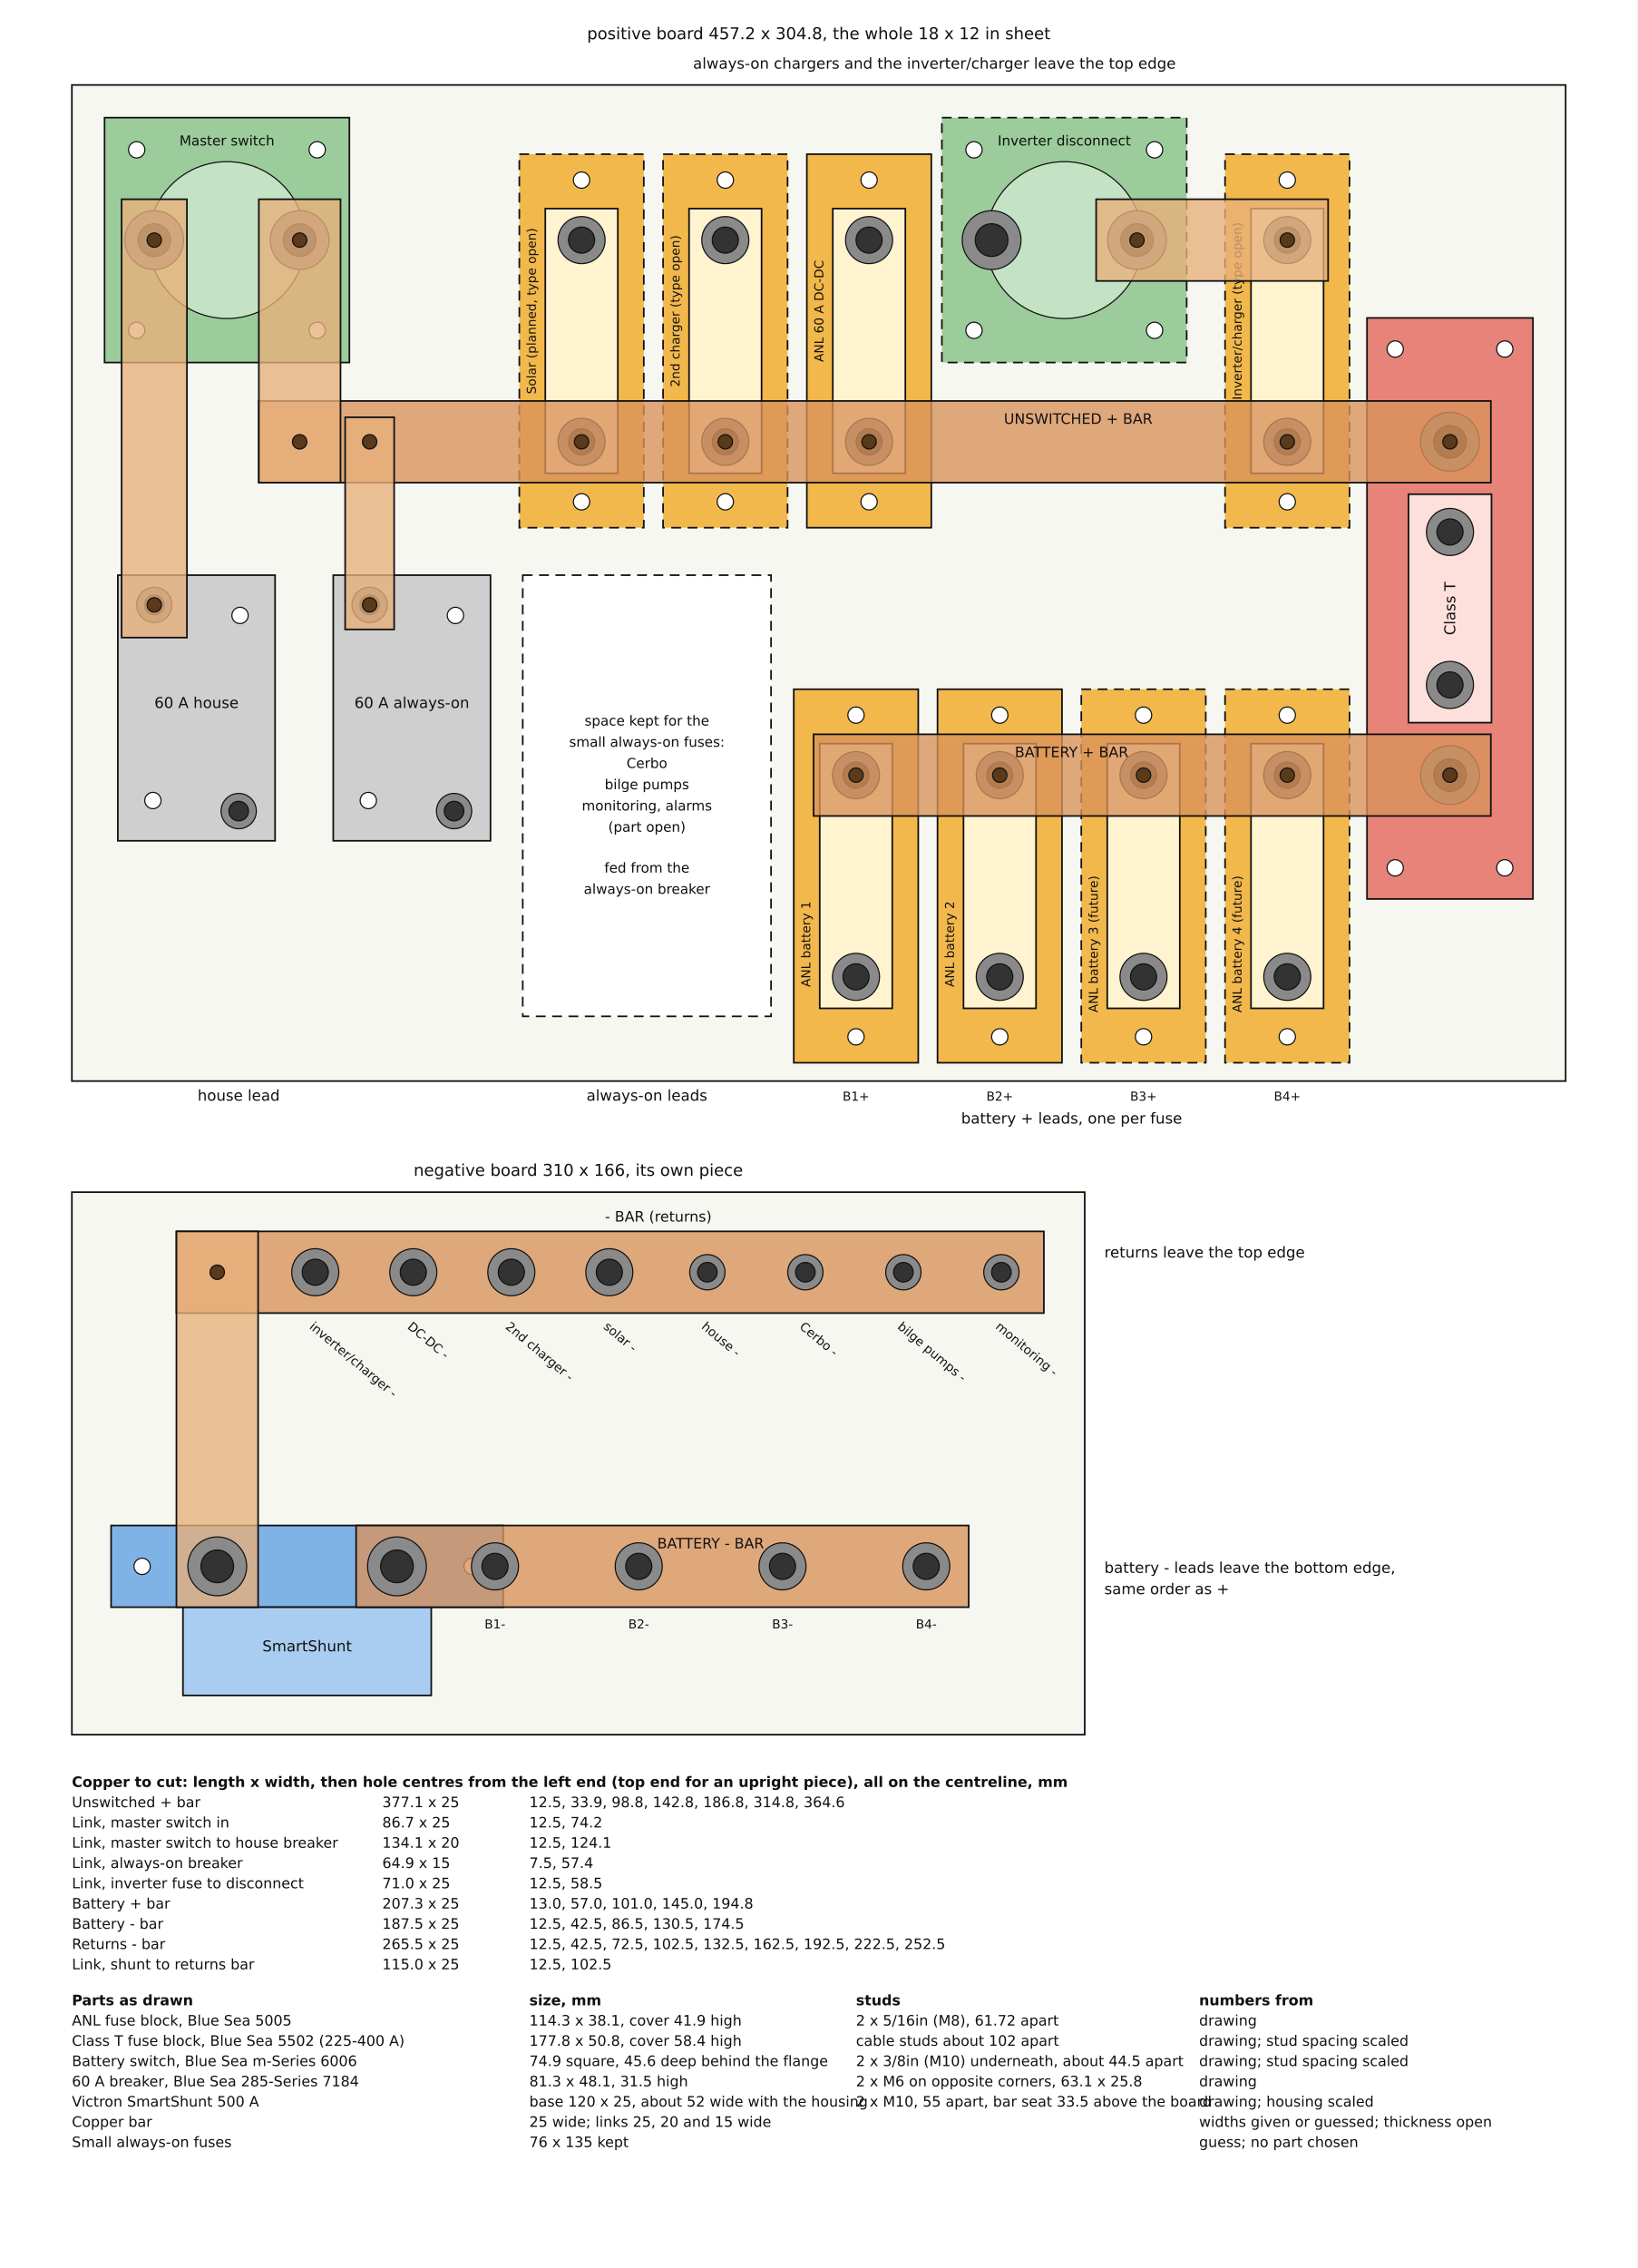
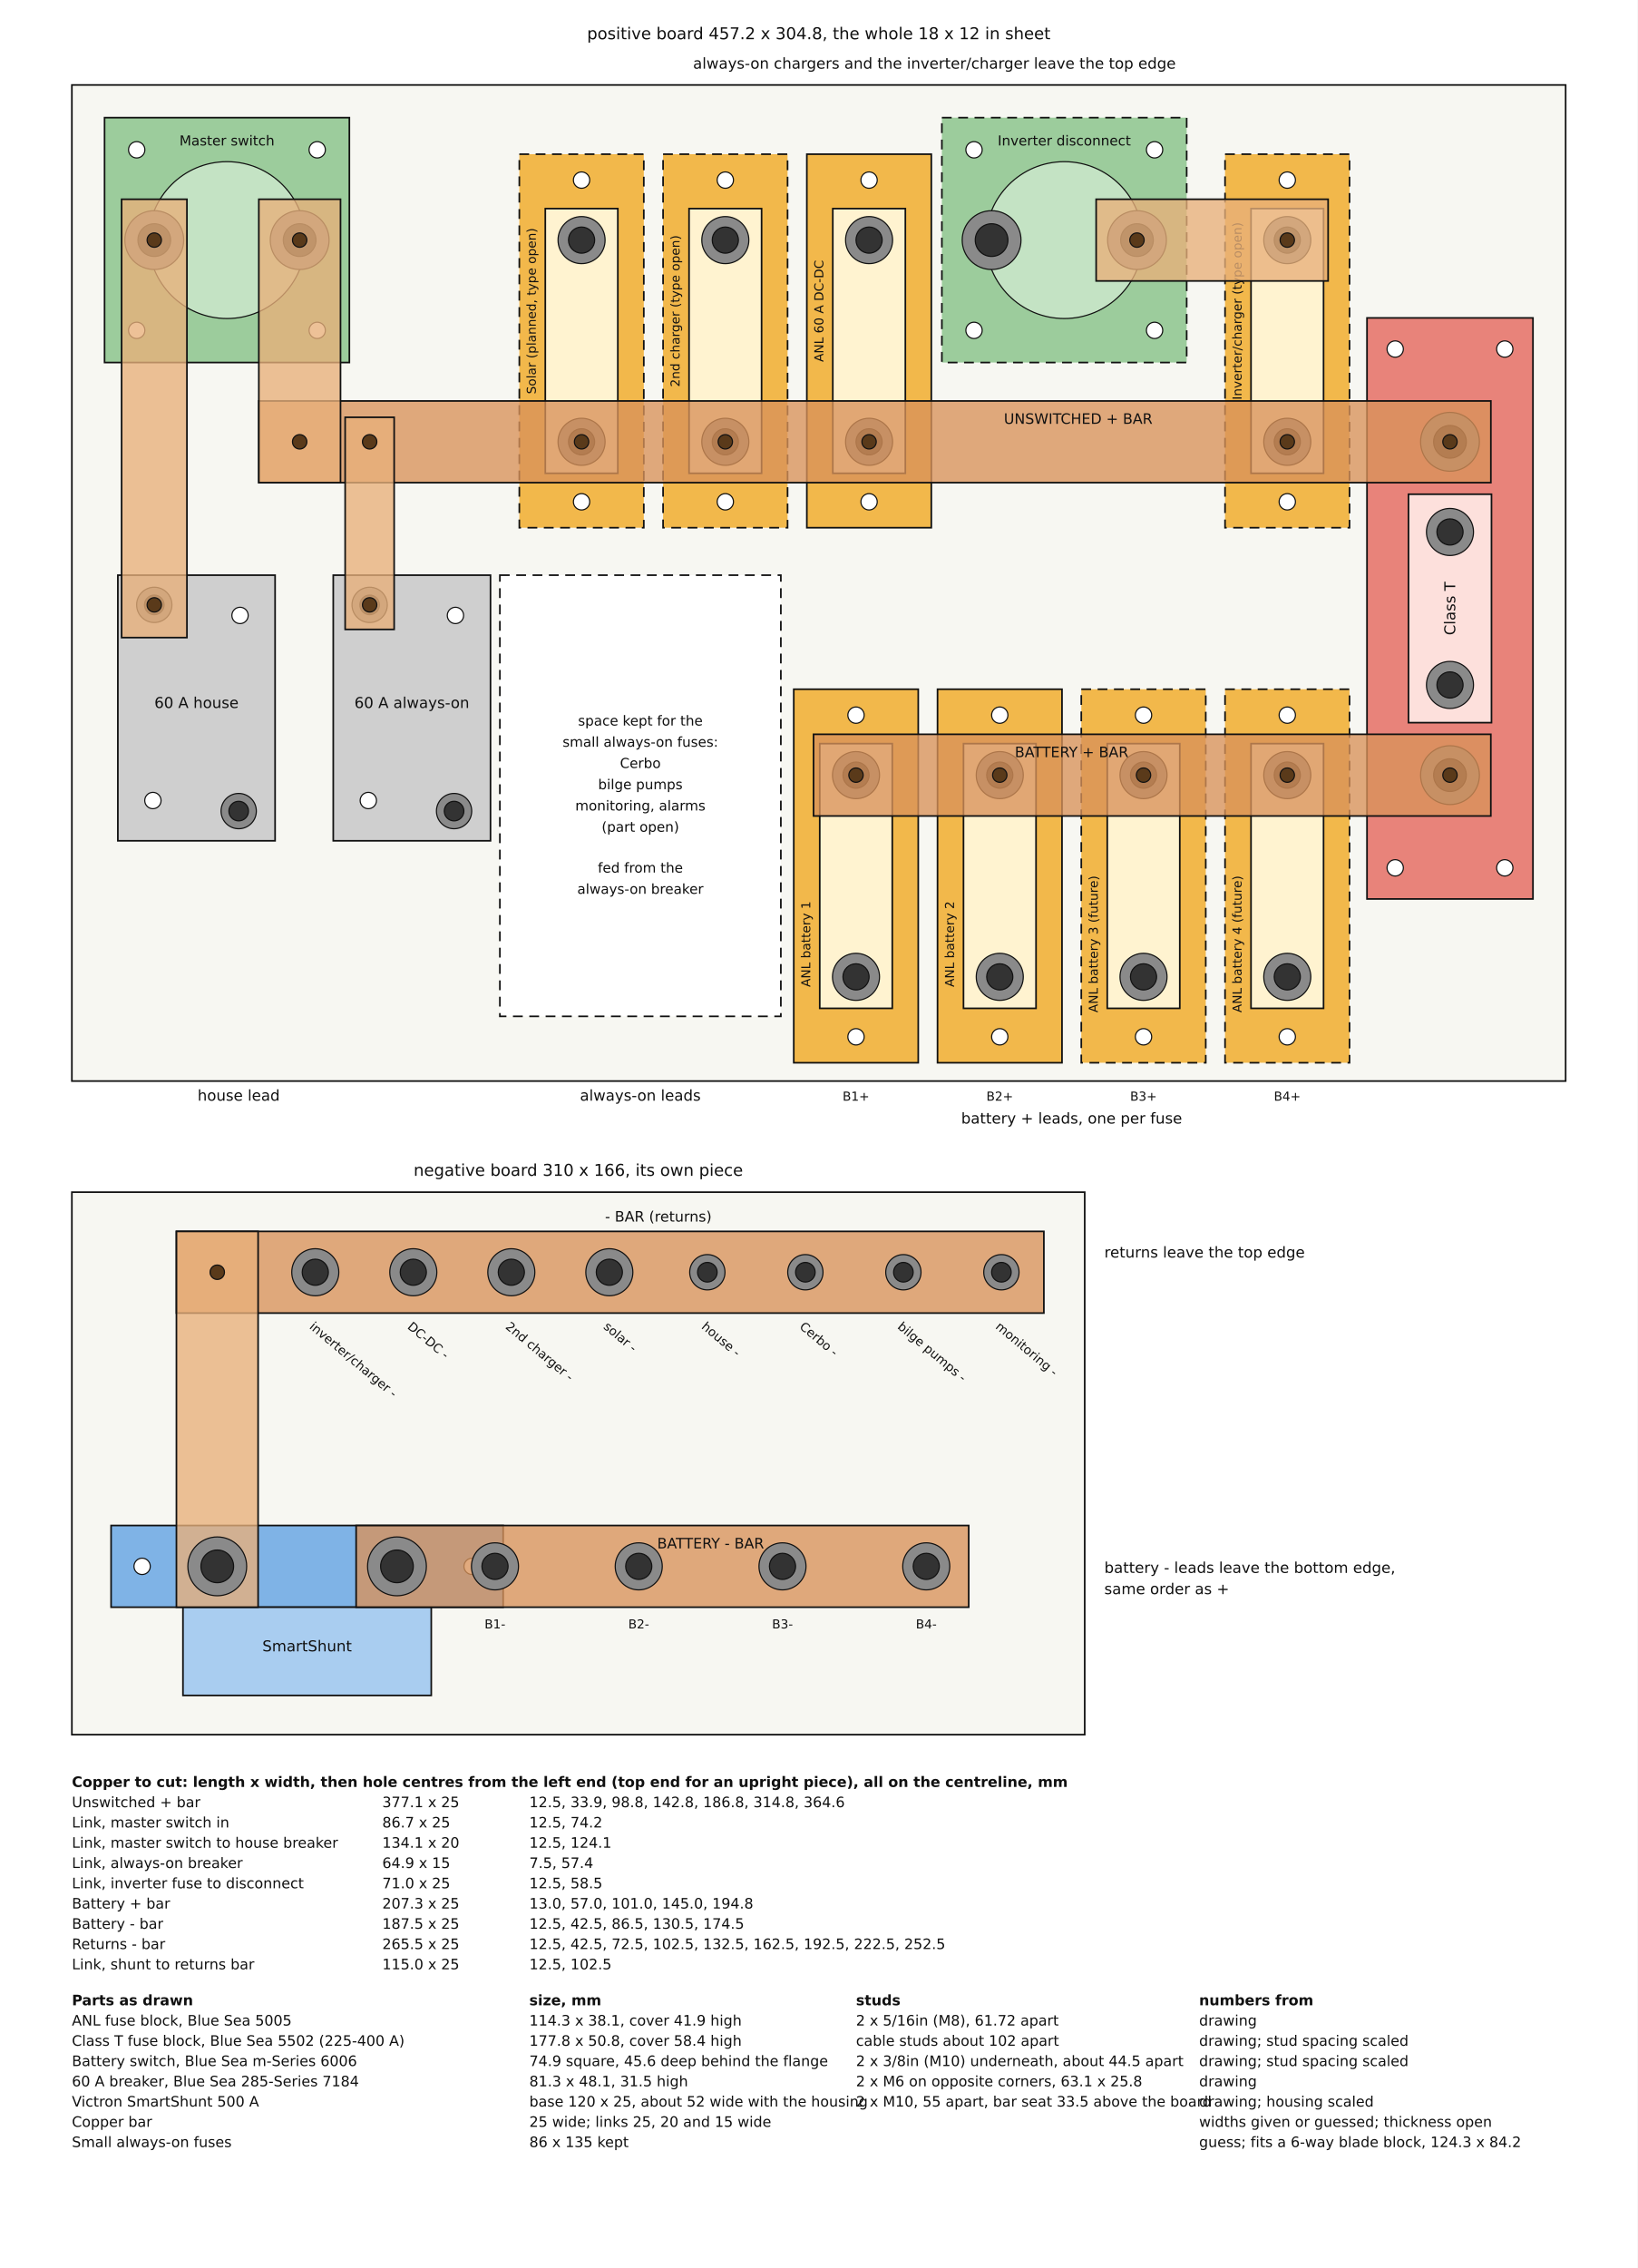
<svg xmlns="http://www.w3.org/2000/svg" viewBox="0 0 501.2 694" font-family="DejaVu Sans, Helvetica, Arial, sans-serif">
  <rect width="100%" height="100%" fill="#ffffff" />
  <g transform="translate(22,26)">
    <rect x="0.00" y="0.00" width="457.20" height="304.80" fill="#f7f7f2" stroke="#111111" stroke-width="0.5" fill-opacity="1" />
    <rect x="0.00" y="338.80" width="310.00" height="166.00" fill="#f7f7f2" stroke="#111111" stroke-width="0.5" fill-opacity="1" />
    <rect x="10.00" y="10.00" width="74.93" height="74.93" fill="#9ccc9c" stroke="#111111" stroke-width="0.5" fill-opacity="1" />
    <text x="47.47" y="47.47" font-size="4.6" text-anchor="middle" fill="#111111" />
    <circle cx="47.47" cy="47.47" r="24.00" fill="#c4e3c4" stroke="#111111" stroke-width="0.35" />
    <text x="47.47" y="18.50" font-size="4.2" text-anchor="middle" fill="#111111">Master switch</text>
    <circle cx="19.84" cy="19.84" r="2.50" fill="#ffffff" stroke="#111111" stroke-width="0.35" />
    <circle cx="19.84" cy="75.09" r="2.50" fill="#ffffff" stroke="#111111" stroke-width="0.35" />
    <circle cx="75.09" cy="19.84" r="2.50" fill="#ffffff" stroke="#111111" stroke-width="0.35" />
    <circle cx="75.09" cy="75.09" r="2.50" fill="#ffffff" stroke="#111111" stroke-width="0.35" />
    <circle cx="25.22" cy="47.47" r="9.00" fill="#8a8a8a" stroke="#111111" stroke-width="0.35" />
    <circle cx="25.22" cy="47.47" r="5.00" fill="#333333" stroke="#111111" stroke-width="0.35" />
    <circle cx="69.72" cy="47.47" r="9.00" fill="#8a8a8a" stroke="#111111" stroke-width="0.35" />
    <circle cx="69.72" cy="47.47" r="5.00" fill="#333333" stroke="#111111" stroke-width="0.35" />
    <rect x="352.95" y="21.18" width="38.10" height="114.30" fill="#f2b84b" stroke="#111111" stroke-width="0.5" fill-opacity="1" stroke-dasharray="3 2" />
    <text x="372.00" y="78.33" font-size="4.6" text-anchor="middle" fill="#111111" />
    <rect x="360.90" y="37.83" width="22.20" height="81.00" fill="#fff3d0" stroke="#111111" stroke-width="0.5" fill-opacity="1" />
    <text x="358.00" y="69.18" font-size="3.8" text-anchor="middle" fill="#111111" transform="rotate(-90 358.00 69.18)">Inverter/charger (type open)</text>
    <circle cx="372.00" cy="47.47" r="7.20" fill="#8a8a8a" stroke="#111111" stroke-width="0.35" />
    <circle cx="372.00" cy="47.47" r="4.00" fill="#333333" stroke="#111111" stroke-width="0.35" />
    <circle cx="372.00" cy="109.19" r="7.20" fill="#8a8a8a" stroke="#111111" stroke-width="0.35" />
    <circle cx="372.00" cy="109.19" r="4.00" fill="#333333" stroke="#111111" stroke-width="0.35" />
    <circle cx="372.00" cy="29.11" r="2.50" fill="#ffffff" stroke="#111111" stroke-width="0.35" />
    <circle cx="372.00" cy="127.55" r="2.50" fill="#ffffff" stroke="#111111" stroke-width="0.35" />
    <rect x="266.28" y="10.00" width="74.93" height="74.93" fill="#9ccc9c" stroke="#111111" stroke-width="0.5" fill-opacity="1" stroke-dasharray="3 2" />
    <text x="303.75" y="47.47" font-size="4.6" text-anchor="middle" fill="#111111" />
    <circle cx="303.75" cy="47.47" r="24.00" fill="#c4e3c4" stroke="#111111" stroke-width="0.35" />
    <text x="303.75" y="18.50" font-size="4.2" text-anchor="middle" fill="#111111">Inverter disconnect</text>
    <circle cx="276.12" cy="19.84" r="2.50" fill="#ffffff" stroke="#111111" stroke-width="0.35" />
    <circle cx="276.12" cy="75.09" r="2.50" fill="#ffffff" stroke="#111111" stroke-width="0.35" />
    <circle cx="331.38" cy="19.84" r="2.50" fill="#ffffff" stroke="#111111" stroke-width="0.35" />
    <circle cx="331.38" cy="75.09" r="2.50" fill="#ffffff" stroke="#111111" stroke-width="0.35" />
    <circle cx="281.50" cy="47.47" r="9.00" fill="#8a8a8a" stroke="#111111" stroke-width="0.35" />
    <circle cx="281.50" cy="47.47" r="5.00" fill="#333333" stroke="#111111" stroke-width="0.35" />
    <circle cx="326.00" cy="47.47" r="9.00" fill="#8a8a8a" stroke="#111111" stroke-width="0.35" />
    <circle cx="326.00" cy="47.47" r="5.00" fill="#333333" stroke="#111111" stroke-width="0.35" />
    <rect x="136.95" y="21.18" width="38.10" height="114.30" fill="#f2b84b" stroke="#111111" stroke-width="0.5" fill-opacity="1" stroke-dasharray="3 2" />
    <text x="156.00" y="78.33" font-size="4.6" text-anchor="middle" fill="#111111" />
    <rect x="144.90" y="37.83" width="22.20" height="81.00" fill="#fff3d0" stroke="#111111" stroke-width="0.5" fill-opacity="1" />
    <text x="142.00" y="69.18" font-size="3.8" text-anchor="middle" fill="#111111" transform="rotate(-90 142.00 69.18)">Solar (planned, type open)</text>
    <circle cx="156.00" cy="47.47" r="7.20" fill="#8a8a8a" stroke="#111111" stroke-width="0.35" />
    <circle cx="156.00" cy="47.47" r="4.00" fill="#333333" stroke="#111111" stroke-width="0.35" />
    <circle cx="156.00" cy="109.19" r="7.20" fill="#8a8a8a" stroke="#111111" stroke-width="0.35" />
    <circle cx="156.00" cy="109.19" r="4.00" fill="#333333" stroke="#111111" stroke-width="0.35" />
    <circle cx="156.00" cy="29.11" r="2.50" fill="#ffffff" stroke="#111111" stroke-width="0.35" />
    <circle cx="156.00" cy="127.55" r="2.50" fill="#ffffff" stroke="#111111" stroke-width="0.35" />
    <rect x="180.95" y="21.18" width="38.10" height="114.30" fill="#f2b84b" stroke="#111111" stroke-width="0.5" fill-opacity="1" stroke-dasharray="3 2" />
    <text x="200.00" y="78.33" font-size="4.6" text-anchor="middle" fill="#111111" />
    <rect x="188.90" y="37.83" width="22.20" height="81.00" fill="#fff3d0" stroke="#111111" stroke-width="0.5" fill-opacity="1" />
    <text x="186.00" y="69.18" font-size="3.8" text-anchor="middle" fill="#111111" transform="rotate(-90 186.00 69.18)">2nd charger (type open)</text>
    <circle cx="200.00" cy="47.47" r="7.20" fill="#8a8a8a" stroke="#111111" stroke-width="0.35" />
    <circle cx="200.00" cy="47.47" r="4.00" fill="#333333" stroke="#111111" stroke-width="0.35" />
    <circle cx="200.00" cy="109.19" r="7.20" fill="#8a8a8a" stroke="#111111" stroke-width="0.35" />
    <circle cx="200.00" cy="109.19" r="4.00" fill="#333333" stroke="#111111" stroke-width="0.35" />
    <circle cx="200.00" cy="29.11" r="2.50" fill="#ffffff" stroke="#111111" stroke-width="0.35" />
    <circle cx="200.00" cy="127.55" r="2.50" fill="#ffffff" stroke="#111111" stroke-width="0.35" />
    <rect x="224.95" y="21.18" width="38.10" height="114.30" fill="#f2b84b" stroke="#111111" stroke-width="0.5" fill-opacity="1" />
    <text x="244.00" y="78.33" font-size="4.6" text-anchor="middle" fill="#111111" />
    <rect x="232.90" y="37.83" width="22.20" height="81.00" fill="#fff3d0" stroke="#111111" stroke-width="0.5" fill-opacity="1" />
    <text x="230.00" y="69.18" font-size="3.8" text-anchor="middle" fill="#111111" transform="rotate(-90 230.00 69.18)">ANL 60 A  DC-DC</text>
    <circle cx="244.00" cy="47.47" r="7.20" fill="#8a8a8a" stroke="#111111" stroke-width="0.35" />
    <circle cx="244.00" cy="47.47" r="4.00" fill="#333333" stroke="#111111" stroke-width="0.35" />
    <circle cx="244.00" cy="109.19" r="7.20" fill="#8a8a8a" stroke="#111111" stroke-width="0.35" />
    <circle cx="244.00" cy="109.19" r="4.00" fill="#333333" stroke="#111111" stroke-width="0.35" />
    <circle cx="244.00" cy="29.11" r="2.50" fill="#ffffff" stroke="#111111" stroke-width="0.35" />
    <circle cx="244.00" cy="127.55" r="2.50" fill="#ffffff" stroke="#111111" stroke-width="0.35" />
    <rect x="396.40" y="71.28" width="50.80" height="177.80" fill="#e8837a" stroke="#111111" stroke-width="0.5" fill-opacity="1" />
    <text x="421.80" y="160.19" font-size="4.6" text-anchor="middle" fill="#111111" />
    <rect x="409.10" y="125.23" width="25.40" height="69.90" fill="#fde0dc" stroke="#111111" stroke-width="0.5" fill-opacity="1" />
    <text x="423.40" y="160.19" font-size="4.6" text-anchor="middle" fill="#111111" transform="rotate(-90 423.40 160.19)">Class T</text>
    <circle cx="421.80" cy="136.78" r="7.20" fill="#8a8a8a" stroke="#111111" stroke-width="0.35" />
    <circle cx="421.80" cy="136.78" r="4.00" fill="#333333" stroke="#111111" stroke-width="0.35" />
    <circle cx="421.80" cy="183.59" r="7.20" fill="#8a8a8a" stroke="#111111" stroke-width="0.35" />
    <circle cx="421.80" cy="183.59" r="4.00" fill="#333333" stroke="#111111" stroke-width="0.35" />
    <circle cx="405.03" cy="80.81" r="2.50" fill="#ffffff" stroke="#111111" stroke-width="0.35" />
    <circle cx="438.57" cy="80.81" r="2.50" fill="#ffffff" stroke="#111111" stroke-width="0.35" />
    <circle cx="405.03" cy="239.56" r="2.50" fill="#ffffff" stroke="#111111" stroke-width="0.35" />
    <circle cx="438.57" cy="239.56" r="2.50" fill="#ffffff" stroke="#111111" stroke-width="0.35" />
    <circle cx="421.80" cy="109.19" r="9.00" fill="#8a8a8a" stroke="#111111" stroke-width="0.35" />
    <circle cx="421.80" cy="109.19" r="5.00" fill="#333333" stroke="#111111" stroke-width="0.35" />
    <circle cx="421.80" cy="211.19" r="9.00" fill="#8a8a8a" stroke="#111111" stroke-width="0.35" />
    <circle cx="421.80" cy="211.19" r="5.00" fill="#333333" stroke="#111111" stroke-width="0.35" />
    <rect x="220.95" y="184.90" width="38.10" height="114.30" fill="#f2b84b" stroke="#111111" stroke-width="0.5" fill-opacity="1" />
    <text x="240.00" y="242.05" font-size="4.6" text-anchor="middle" fill="#111111" />
    <rect x="228.90" y="201.55" width="22.20" height="81.00" fill="#fff3d0" stroke="#111111" stroke-width="0.5" fill-opacity="1" />
    <text x="226.00" y="262.89" font-size="3.8" text-anchor="middle" fill="#111111" transform="rotate(-90 226.00 262.89)">ANL  battery 1</text>
    <circle cx="240.00" cy="211.19" r="7.20" fill="#8a8a8a" stroke="#111111" stroke-width="0.35" />
    <circle cx="240.00" cy="211.19" r="4.00" fill="#333333" stroke="#111111" stroke-width="0.35" />
    <circle cx="240.00" cy="272.91" r="7.20" fill="#8a8a8a" stroke="#111111" stroke-width="0.35" />
    <circle cx="240.00" cy="272.91" r="4.00" fill="#333333" stroke="#111111" stroke-width="0.35" />
    <circle cx="240.00" cy="192.83" r="2.50" fill="#ffffff" stroke="#111111" stroke-width="0.35" />
    <circle cx="240.00" cy="291.26" r="2.50" fill="#ffffff" stroke="#111111" stroke-width="0.35" />
    <rect x="264.95" y="184.90" width="38.10" height="114.30" fill="#f2b84b" stroke="#111111" stroke-width="0.5" fill-opacity="1" />
    <text x="284.00" y="242.05" font-size="4.6" text-anchor="middle" fill="#111111" />
    <rect x="272.90" y="201.55" width="22.20" height="81.00" fill="#fff3d0" stroke="#111111" stroke-width="0.5" fill-opacity="1" />
    <text x="270.00" y="262.89" font-size="3.8" text-anchor="middle" fill="#111111" transform="rotate(-90 270.00 262.89)">ANL  battery 2</text>
    <circle cx="284.00" cy="211.19" r="7.20" fill="#8a8a8a" stroke="#111111" stroke-width="0.35" />
    <circle cx="284.00" cy="211.19" r="4.00" fill="#333333" stroke="#111111" stroke-width="0.35" />
    <circle cx="284.00" cy="272.91" r="7.20" fill="#8a8a8a" stroke="#111111" stroke-width="0.35" />
    <circle cx="284.00" cy="272.91" r="4.00" fill="#333333" stroke="#111111" stroke-width="0.35" />
    <circle cx="284.00" cy="192.83" r="2.50" fill="#ffffff" stroke="#111111" stroke-width="0.35" />
    <circle cx="284.00" cy="291.26" r="2.50" fill="#ffffff" stroke="#111111" stroke-width="0.35" />
    <rect x="308.95" y="184.90" width="38.10" height="114.30" fill="#f2b84b" stroke="#111111" stroke-width="0.5" fill-opacity="1" stroke-dasharray="3 2" />
    <text x="328.00" y="242.05" font-size="4.6" text-anchor="middle" fill="#111111" />
    <rect x="316.90" y="201.55" width="22.20" height="81.00" fill="#fff3d0" stroke="#111111" stroke-width="0.5" fill-opacity="1" />
    <text x="314.00" y="262.89" font-size="3.8" text-anchor="middle" fill="#111111" transform="rotate(-90 314.00 262.89)">ANL  battery 3 (future)</text>
    <circle cx="328.00" cy="211.19" r="7.20" fill="#8a8a8a" stroke="#111111" stroke-width="0.35" />
    <circle cx="328.00" cy="211.19" r="4.00" fill="#333333" stroke="#111111" stroke-width="0.35" />
    <circle cx="328.00" cy="272.91" r="7.20" fill="#8a8a8a" stroke="#111111" stroke-width="0.35" />
    <circle cx="328.00" cy="272.91" r="4.00" fill="#333333" stroke="#111111" stroke-width="0.35" />
    <circle cx="328.00" cy="192.83" r="2.50" fill="#ffffff" stroke="#111111" stroke-width="0.35" />
    <circle cx="328.00" cy="291.26" r="2.50" fill="#ffffff" stroke="#111111" stroke-width="0.35" />
    <rect x="352.95" y="184.90" width="38.10" height="114.30" fill="#f2b84b" stroke="#111111" stroke-width="0.5" fill-opacity="1" stroke-dasharray="3 2" />
    <text x="372.00" y="242.05" font-size="4.6" text-anchor="middle" fill="#111111" />
    <rect x="360.90" y="201.55" width="22.20" height="81.00" fill="#fff3d0" stroke="#111111" stroke-width="0.5" fill-opacity="1" />
    <text x="358.00" y="262.89" font-size="3.8" text-anchor="middle" fill="#111111" transform="rotate(-90 358.00 262.89)">ANL  battery 4 (future)</text>
    <circle cx="372.00" cy="211.19" r="7.20" fill="#8a8a8a" stroke="#111111" stroke-width="0.35" />
    <circle cx="372.00" cy="211.19" r="4.00" fill="#333333" stroke="#111111" stroke-width="0.35" />
    <circle cx="372.00" cy="272.91" r="7.20" fill="#8a8a8a" stroke="#111111" stroke-width="0.35" />
    <circle cx="372.00" cy="272.91" r="4.00" fill="#333333" stroke="#111111" stroke-width="0.35" />
    <circle cx="372.00" cy="192.83" r="2.50" fill="#ffffff" stroke="#111111" stroke-width="0.35" />
    <circle cx="372.00" cy="291.26" r="2.50" fill="#ffffff" stroke="#111111" stroke-width="0.35" />
    <rect x="14.07" y="150.00" width="48.13" height="81.28" fill="#cfcfcf" stroke="#111111" stroke-width="0.5" fill-opacity="1" />
    <text x="38.14" y="190.64" font-size="4.6" text-anchor="middle" fill="#111111">60 A house</text>
    <circle cx="25.22" cy="159.09" r="5.40" fill="#8a8a8a" stroke="#111111" stroke-width="0.35" />
    <circle cx="25.22" cy="159.09" r="3.00" fill="#333333" stroke="#111111" stroke-width="0.35" />
    <circle cx="51.06" cy="222.19" r="5.40" fill="#8a8a8a" stroke="#111111" stroke-width="0.35" />
    <circle cx="51.06" cy="222.19" r="3.00" fill="#333333" stroke="#111111" stroke-width="0.35" />
    <circle cx="51.47" cy="162.32" r="2.50" fill="#ffffff" stroke="#111111" stroke-width="0.35" />
    <circle cx="24.80" cy="218.96" r="2.50" fill="#ffffff" stroke="#111111" stroke-width="0.35" />
    <rect x="80.00" y="150.00" width="48.13" height="81.28" fill="#cfcfcf" stroke="#111111" stroke-width="0.5" fill-opacity="1" />
    <text x="104.06" y="190.64" font-size="4.6" text-anchor="middle" fill="#111111">60 A always-on</text>
    <circle cx="91.14" cy="159.09" r="5.40" fill="#8a8a8a" stroke="#111111" stroke-width="0.35" />
    <circle cx="91.14" cy="159.09" r="3.00" fill="#333333" stroke="#111111" stroke-width="0.35" />
    <circle cx="116.98" cy="222.19" r="5.40" fill="#8a8a8a" stroke="#111111" stroke-width="0.35" />
    <circle cx="116.98" cy="222.19" r="3.00" fill="#333333" stroke="#111111" stroke-width="0.35" />
    <circle cx="117.40" cy="162.32" r="2.50" fill="#ffffff" stroke="#111111" stroke-width="0.35" />
    <circle cx="90.73" cy="218.96" r="2.50" fill="#ffffff" stroke="#111111" stroke-width="0.35" />
-     <rect x="138.00" y="150.00" width="76.00" height="135.00" fill="#ffffff" stroke="#111111" stroke-width="0.5" fill-opacity="1" stroke-dasharray="3 2" />
-     <text x="176.00" y="217.50" font-size="4.6" text-anchor="middle" fill="#111111" />
-     <text x="176.00" y="196.00" font-size="4.2" text-anchor="middle" fill="#111111">space kept for the</text>
-     <text x="176.00" y="202.50" font-size="4.2" text-anchor="middle" fill="#111111">small always-on fuses:</text>
-     <text x="176.00" y="209.00" font-size="4.2" text-anchor="middle" fill="#111111">Cerbo</text>
-     <text x="176.00" y="215.50" font-size="4.2" text-anchor="middle" fill="#111111">bilge pumps</text>
-     <text x="176.00" y="222.00" font-size="4.2" text-anchor="middle" fill="#111111">monitoring, alarms</text>
-     <text x="176.00" y="228.50" font-size="4.2" text-anchor="middle" fill="#111111">(part open)</text>
-     <text x="176.00" y="241.00" font-size="4.2" text-anchor="middle" fill="#111111">fed from the</text>
-     <text x="176.00" y="247.50" font-size="4.2" text-anchor="middle" fill="#111111">always-on breaker</text>
+     <rect x="131.00" y="150.00" width="86.00" height="135.00" fill="#ffffff" stroke="#111111" stroke-width="0.5" fill-opacity="1" stroke-dasharray="3 2" />
+     <text x="174.00" y="217.50" font-size="4.6" text-anchor="middle" fill="#111111" />
+     <text x="174.00" y="196.00" font-size="4.2" text-anchor="middle" fill="#111111">space kept for the</text>
+     <text x="174.00" y="202.50" font-size="4.2" text-anchor="middle" fill="#111111">small always-on fuses:</text>
+     <text x="174.00" y="209.00" font-size="4.2" text-anchor="middle" fill="#111111">Cerbo</text>
+     <text x="174.00" y="215.50" font-size="4.2" text-anchor="middle" fill="#111111">bilge pumps</text>
+     <text x="174.00" y="222.00" font-size="4.2" text-anchor="middle" fill="#111111">monitoring, alarms</text>
+     <text x="174.00" y="228.50" font-size="4.2" text-anchor="middle" fill="#111111">(part open)</text>
+     <text x="174.00" y="241.00" font-size="4.2" text-anchor="middle" fill="#111111">fed from the</text>
+     <text x="174.00" y="247.50" font-size="4.2" text-anchor="middle" fill="#111111">always-on breaker</text>
    <rect x="57.22" y="96.69" width="377.09" height="25.00" fill="#d9925a" stroke="#111111" stroke-width="0.5" fill-opacity="0.78" />
    <circle cx="69.72" cy="109.19" r="2.20" fill="#5a3a1a" stroke="#111111" stroke-width="0.35" />
    <circle cx="91.14" cy="109.19" r="2.20" fill="#5a3a1a" stroke="#111111" stroke-width="0.35" />
    <circle cx="156.00" cy="109.19" r="2.20" fill="#5a3a1a" stroke="#111111" stroke-width="0.35" />
    <circle cx="200.00" cy="109.19" r="2.20" fill="#5a3a1a" stroke="#111111" stroke-width="0.35" />
    <circle cx="244.00" cy="109.19" r="2.20" fill="#5a3a1a" stroke="#111111" stroke-width="0.35" />
    <circle cx="372.00" cy="109.19" r="2.20" fill="#5a3a1a" stroke="#111111" stroke-width="0.35" />
    <circle cx="421.80" cy="109.19" r="2.20" fill="#5a3a1a" stroke="#111111" stroke-width="0.35" />
    <text x="308.00" y="103.69" font-size="4.4" text-anchor="middle" fill="#111111">UNSWITCHED + BAR</text>
    <rect x="57.22" y="34.97" width="25.00" height="86.72" fill="#e8b07a" stroke="#111111" stroke-width="0.5" fill-opacity="0.78" />
    <circle cx="69.72" cy="47.47" r="2.20" fill="#5a3a1a" stroke="#111111" stroke-width="0.35" />
    <circle cx="69.72" cy="109.19" r="2.20" fill="#5a3a1a" stroke="#111111" stroke-width="0.35" />
    <rect x="15.22" y="34.97" width="20.00" height="134.13" fill="#e8b07a" stroke="#111111" stroke-width="0.5" fill-opacity="0.78" />
    <circle cx="25.22" cy="47.47" r="2.20" fill="#5a3a1a" stroke="#111111" stroke-width="0.35" />
    <circle cx="25.22" cy="159.09" r="2.20" fill="#5a3a1a" stroke="#111111" stroke-width="0.35" />
    <rect x="83.64" y="101.69" width="15.00" height="64.91" fill="#e8b07a" stroke="#111111" stroke-width="0.5" fill-opacity="0.78" />
    <circle cx="91.14" cy="109.19" r="2.20" fill="#5a3a1a" stroke="#111111" stroke-width="0.35" />
    <circle cx="91.14" cy="159.09" r="2.20" fill="#5a3a1a" stroke="#111111" stroke-width="0.35" />
    <rect x="313.50" y="34.97" width="71.00" height="25.00" fill="#e8b07a" stroke="#111111" stroke-width="0.5" fill-opacity="0.78" />
    <circle cx="326.00" cy="47.47" r="2.20" fill="#5a3a1a" stroke="#111111" stroke-width="0.35" />
    <circle cx="372.00" cy="47.47" r="2.20" fill="#5a3a1a" stroke="#111111" stroke-width="0.35" />
    <rect x="227.00" y="198.69" width="207.30" height="25.00" fill="#d9925a" stroke="#111111" stroke-width="0.5" fill-opacity="0.78" />
    <circle cx="240.00" cy="211.19" r="2.20" fill="#5a3a1a" stroke="#111111" stroke-width="0.35" />
    <circle cx="284.00" cy="211.19" r="2.20" fill="#5a3a1a" stroke="#111111" stroke-width="0.35" />
    <circle cx="328.00" cy="211.19" r="2.20" fill="#5a3a1a" stroke="#111111" stroke-width="0.35" />
    <circle cx="372.00" cy="211.19" r="2.20" fill="#5a3a1a" stroke="#111111" stroke-width="0.35" />
    <circle cx="421.80" cy="211.19" r="2.20" fill="#5a3a1a" stroke="#111111" stroke-width="0.35" />
    <text x="306.00" y="205.69" font-size="4.4" text-anchor="middle" fill="#111111">BATTERY + BAR</text>
    <rect x="12.00" y="440.80" width="120.00" height="25.00" fill="#7fb3e6" stroke="#111111" stroke-width="0.5" fill-opacity="1" />
    <text x="72.00" y="453.30" font-size="4.6" text-anchor="middle" fill="#111111" />
    <rect x="34.00" y="465.80" width="76.00" height="27.00" fill="#a9cdf0" stroke="#111111" stroke-width="0.5" fill-opacity="1" />
    <text x="72.00" y="479.30" font-size="4.6" text-anchor="middle" fill="#111111">SmartShunt</text>
    <circle cx="21.50" cy="453.30" r="2.50" fill="#ffffff" stroke="#111111" stroke-width="0.35" />
    <circle cx="122.50" cy="453.30" r="2.50" fill="#ffffff" stroke="#111111" stroke-width="0.35" />
    <rect x="87.00" y="440.80" width="187.50" height="25.00" fill="#d9925a" stroke="#111111" stroke-width="0.5" fill-opacity="0.78" />
    <circle cx="99.50" cy="453.30" r="2.20" fill="#5a3a1a" stroke="#111111" stroke-width="0.35" />
    <circle cx="129.50" cy="453.30" r="2.20" fill="#5a3a1a" stroke="#111111" stroke-width="0.35" />
    <circle cx="173.50" cy="453.30" r="2.20" fill="#5a3a1a" stroke="#111111" stroke-width="0.35" />
    <circle cx="217.50" cy="453.30" r="2.20" fill="#5a3a1a" stroke="#111111" stroke-width="0.35" />
    <circle cx="261.50" cy="453.30" r="2.20" fill="#5a3a1a" stroke="#111111" stroke-width="0.35" />
    <text x="195.50" y="447.80" font-size="4.4" text-anchor="middle" fill="#111111">BATTERY - BAR</text>
    <rect x="32.00" y="350.80" width="265.50" height="25.00" fill="#d9925a" stroke="#111111" stroke-width="0.5" fill-opacity="0.78" />
    <circle cx="44.50" cy="363.30" r="2.20" fill="#5a3a1a" stroke="#111111" stroke-width="0.35" />
    <circle cx="74.50" cy="363.30" r="2.20" fill="#5a3a1a" stroke="#111111" stroke-width="0.35" />
    <circle cx="104.50" cy="363.30" r="2.20" fill="#5a3a1a" stroke="#111111" stroke-width="0.35" />
    <circle cx="134.50" cy="363.30" r="2.20" fill="#5a3a1a" stroke="#111111" stroke-width="0.35" />
    <circle cx="164.50" cy="363.30" r="2.20" fill="#5a3a1a" stroke="#111111" stroke-width="0.35" />
    <circle cx="194.50" cy="363.30" r="2.20" fill="#5a3a1a" stroke="#111111" stroke-width="0.35" />
    <circle cx="224.50" cy="363.30" r="2.20" fill="#5a3a1a" stroke="#111111" stroke-width="0.35" />
    <circle cx="254.50" cy="363.30" r="2.20" fill="#5a3a1a" stroke="#111111" stroke-width="0.35" />
    <circle cx="284.50" cy="363.30" r="2.20" fill="#5a3a1a" stroke="#111111" stroke-width="0.35" />
    <text x="179.50" y="347.80" font-size="4.4" text-anchor="middle" fill="#111111">- BAR (returns)</text>
    <rect x="32.00" y="350.80" width="25.00" height="115.00" fill="#e8b07a" stroke="#111111" stroke-width="0.5" fill-opacity="0.78" />
    <circle cx="44.50" cy="363.30" r="2.20" fill="#5a3a1a" stroke="#111111" stroke-width="0.35" />
    <circle cx="44.50" cy="453.30" r="2.20" fill="#5a3a1a" stroke="#111111" stroke-width="0.35" />
    <circle cx="44.50" cy="453.30" r="9.00" fill="#8a8a8a" stroke="#111111" stroke-width="0.35" />
    <circle cx="44.50" cy="453.30" r="5.00" fill="#333333" stroke="#111111" stroke-width="0.35" />
    <circle cx="99.50" cy="453.30" r="9.00" fill="#8a8a8a" stroke="#111111" stroke-width="0.35" />
    <circle cx="99.50" cy="453.30" r="5.00" fill="#333333" stroke="#111111" stroke-width="0.35" />
    <circle cx="129.50" cy="453.30" r="7.20" fill="#8a8a8a" stroke="#111111" stroke-width="0.35" />
    <circle cx="129.50" cy="453.30" r="4.00" fill="#333333" stroke="#111111" stroke-width="0.35" />
    <text x="129.50" y="472.30" font-size="3.8" text-anchor="middle" fill="#111111">B1-</text>
    <circle cx="173.50" cy="453.30" r="7.20" fill="#8a8a8a" stroke="#111111" stroke-width="0.35" />
    <circle cx="173.50" cy="453.30" r="4.00" fill="#333333" stroke="#111111" stroke-width="0.35" />
    <text x="173.50" y="472.30" font-size="3.8" text-anchor="middle" fill="#111111">B2-</text>
    <circle cx="217.50" cy="453.30" r="7.20" fill="#8a8a8a" stroke="#111111" stroke-width="0.35" />
    <circle cx="217.50" cy="453.30" r="4.00" fill="#333333" stroke="#111111" stroke-width="0.35" />
    <text x="217.50" y="472.30" font-size="3.8" text-anchor="middle" fill="#111111">B3-</text>
    <circle cx="261.50" cy="453.30" r="7.20" fill="#8a8a8a" stroke="#111111" stroke-width="0.35" />
    <circle cx="261.50" cy="453.30" r="4.00" fill="#333333" stroke="#111111" stroke-width="0.35" />
    <text x="261.50" y="472.30" font-size="3.8" text-anchor="middle" fill="#111111">B4-</text>
    <circle cx="74.50" cy="363.30" r="7.20" fill="#8a8a8a" stroke="#111111" stroke-width="0.35" />
    <circle cx="74.50" cy="363.30" r="4.00" fill="#333333" stroke="#111111" stroke-width="0.35" />
    <text x="72.50" y="380.30" font-size="3.8" text-anchor="start" fill="#111111" transform="rotate(40 72.50 380.30)">inverter/charger -</text>
    <circle cx="104.50" cy="363.30" r="7.20" fill="#8a8a8a" stroke="#111111" stroke-width="0.35" />
    <circle cx="104.50" cy="363.30" r="4.00" fill="#333333" stroke="#111111" stroke-width="0.35" />
    <text x="102.50" y="380.30" font-size="3.8" text-anchor="start" fill="#111111" transform="rotate(40 102.50 380.30)">DC-DC -</text>
    <circle cx="134.50" cy="363.30" r="7.20" fill="#8a8a8a" stroke="#111111" stroke-width="0.35" />
    <circle cx="134.50" cy="363.30" r="4.00" fill="#333333" stroke="#111111" stroke-width="0.35" />
    <text x="132.50" y="380.30" font-size="3.8" text-anchor="start" fill="#111111" transform="rotate(40 132.50 380.30)">2nd charger -</text>
    <circle cx="164.50" cy="363.30" r="7.20" fill="#8a8a8a" stroke="#111111" stroke-width="0.35" />
    <circle cx="164.50" cy="363.30" r="4.00" fill="#333333" stroke="#111111" stroke-width="0.35" />
    <text x="162.50" y="380.30" font-size="3.8" text-anchor="start" fill="#111111" transform="rotate(40 162.50 380.30)">solar -</text>
    <circle cx="194.50" cy="363.30" r="5.40" fill="#8a8a8a" stroke="#111111" stroke-width="0.35" />
    <circle cx="194.50" cy="363.30" r="3.00" fill="#333333" stroke="#111111" stroke-width="0.35" />
    <text x="192.50" y="380.30" font-size="3.8" text-anchor="start" fill="#111111" transform="rotate(40 192.50 380.30)">house -</text>
    <circle cx="224.50" cy="363.30" r="5.40" fill="#8a8a8a" stroke="#111111" stroke-width="0.35" />
    <circle cx="224.50" cy="363.30" r="3.00" fill="#333333" stroke="#111111" stroke-width="0.35" />
    <text x="222.50" y="380.30" font-size="3.8" text-anchor="start" fill="#111111" transform="rotate(40 222.50 380.30)">Cerbo -</text>
    <circle cx="254.50" cy="363.30" r="5.40" fill="#8a8a8a" stroke="#111111" stroke-width="0.35" />
    <circle cx="254.50" cy="363.30" r="3.00" fill="#333333" stroke="#111111" stroke-width="0.35" />
    <text x="252.50" y="380.30" font-size="3.8" text-anchor="start" fill="#111111" transform="rotate(40 252.50 380.30)">bilge pumps -</text>
    <circle cx="284.50" cy="363.30" r="5.40" fill="#8a8a8a" stroke="#111111" stroke-width="0.35" />
    <circle cx="284.50" cy="363.30" r="3.00" fill="#333333" stroke="#111111" stroke-width="0.35" />
    <text x="282.50" y="380.30" font-size="3.8" text-anchor="start" fill="#111111" transform="rotate(40 282.50 380.30)">monitoring -</text>
    <text x="228.60" y="-14.00" font-size="5" text-anchor="middle" fill="#111111">positive board 457.2 x 304.8, the whole 18 x 12 in sheet</text>
    <text x="264.00" y="-5.00" font-size="4.6" text-anchor="middle" fill="#111111">always-on chargers and the inverter/charger leave the top edge</text>
    <text x="240.00" y="310.80" font-size="3.8" text-anchor="middle" fill="#111111">B1+</text>
    <text x="284.00" y="310.80" font-size="3.8" text-anchor="middle" fill="#111111">B2+</text>
    <text x="328.00" y="310.80" font-size="3.8" text-anchor="middle" fill="#111111">B3+</text>
    <text x="372.00" y="310.80" font-size="3.8" text-anchor="middle" fill="#111111">B4+</text>
    <text x="306.00" y="317.80" font-size="4.6" text-anchor="middle" fill="#111111">battery + leads, one per fuse</text>
    <text x="51.06" y="310.80" font-size="4.6" text-anchor="middle" fill="#111111">house lead</text>
-     <text x="176.00" y="310.80" font-size="4.6" text-anchor="middle" fill="#111111">always-on leads</text>
+     <text x="174.00" y="310.80" font-size="4.6" text-anchor="middle" fill="#111111">always-on leads</text>
    <text x="316.00" y="358.80" font-size="4.6" text-anchor="start" fill="#111111">returns leave the top edge</text>
    <text x="316.00" y="455.30" font-size="4.6" text-anchor="start" fill="#111111">battery - leads leave the bottom edge,</text>
    <text x="316.00" y="461.80" font-size="4.6" text-anchor="start" fill="#111111">same order as +</text>
    <text x="155.00" y="333.80" font-size="5" text-anchor="middle" fill="#111111">negative board 310 x 166, its own piece</text>
    <text x="0" y="520.8" font-size="4.4" fill="#111111" font-weight="bold">Copper to cut: length x width, then hole centres from the left end (top end for an upright piece), all on the centreline, mm</text>
    <text x="0" y="527.0" font-size="4.4" fill="#111111">Unswitched + bar</text>
    <text x="95" y="527.0" font-size="4.4" fill="#111111">377.1 x 25</text>
    <text x="140" y="527.0" font-size="4.4" fill="#111111">12.5, 33.9, 98.8, 142.8, 186.8, 314.8, 364.6</text>
    <text x="0" y="533.2" font-size="4.4" fill="#111111">Link, master switch in</text>
    <text x="95" y="533.2" font-size="4.4" fill="#111111">86.7 x 25</text>
    <text x="140" y="533.2" font-size="4.4" fill="#111111">12.5, 74.2</text>
    <text x="0" y="539.4" font-size="4.4" fill="#111111">Link, master switch to house breaker</text>
    <text x="95" y="539.4" font-size="4.4" fill="#111111">134.1 x 20</text>
    <text x="140" y="539.4" font-size="4.4" fill="#111111">12.5, 124.1</text>
    <text x="0" y="545.6" font-size="4.4" fill="#111111">Link, always-on breaker</text>
    <text x="95" y="545.6" font-size="4.4" fill="#111111">64.9 x 15</text>
    <text x="140" y="545.6" font-size="4.4" fill="#111111">7.5, 57.4</text>
    <text x="0" y="551.8" font-size="4.4" fill="#111111">Link, inverter fuse to disconnect</text>
    <text x="95" y="551.8" font-size="4.4" fill="#111111">71.0 x 25</text>
    <text x="140" y="551.8" font-size="4.4" fill="#111111">12.5, 58.5</text>
    <text x="0" y="558.0" font-size="4.4" fill="#111111">Battery + bar</text>
    <text x="95" y="558.0" font-size="4.4" fill="#111111">207.3 x 25</text>
    <text x="140" y="558.0" font-size="4.4" fill="#111111">13.0, 57.0, 101.0, 145.0, 194.8</text>
    <text x="0" y="564.2" font-size="4.4" fill="#111111">Battery - bar</text>
    <text x="95" y="564.2" font-size="4.4" fill="#111111">187.5 x 25</text>
    <text x="140" y="564.2" font-size="4.4" fill="#111111">12.5, 42.5, 86.5, 130.5, 174.5</text>
    <text x="0" y="570.4" font-size="4.4" fill="#111111">Returns - bar</text>
    <text x="95" y="570.4" font-size="4.4" fill="#111111">265.5 x 25</text>
    <text x="140" y="570.4" font-size="4.4" fill="#111111">12.5, 42.5, 72.5, 102.5, 132.5, 162.5, 192.5, 222.5, 252.5</text>
    <text x="0" y="576.6" font-size="4.4" fill="#111111">Link, shunt to returns bar</text>
    <text x="95" y="576.6" font-size="4.4" fill="#111111">115.0 x 25</text>
    <text x="140" y="576.6" font-size="4.4" fill="#111111">12.5, 102.5</text>
    <text x="0" y="587.6" font-size="4.4" fill="#111111" font-weight="bold">Parts as drawn</text>
    <text x="140" y="587.6" font-size="4.4" fill="#111111" font-weight="bold">size, mm</text>
    <text x="240" y="587.6" font-size="4.4" fill="#111111" font-weight="bold">studs</text>
    <text x="345" y="587.6" font-size="4.4" fill="#111111" font-weight="bold">numbers from</text>
    <text x="0" y="593.8" font-size="4.4" fill="#111111">ANL fuse block, Blue Sea 5005</text>
    <text x="140" y="593.8" font-size="4.4" fill="#111111">114.3 x 38.1, cover 41.9 high</text>
    <text x="240" y="593.8" font-size="4.4" fill="#111111">2 x 5/16in (M8), 61.72 apart</text>
    <text x="345" y="593.8" font-size="4.4" fill="#111111">drawing</text>
    <text x="0" y="600.0" font-size="4.4" fill="#111111">Class T fuse block, Blue Sea 5502 (225-400 A)</text>
    <text x="140" y="600.0" font-size="4.4" fill="#111111">177.8 x 50.8, cover 58.4 high</text>
    <text x="240" y="600.0" font-size="4.4" fill="#111111">cable studs about 102 apart</text>
    <text x="345" y="600.0" font-size="4.4" fill="#111111">drawing; stud spacing scaled</text>
    <text x="0" y="606.2" font-size="4.4" fill="#111111">Battery switch, Blue Sea m-Series 6006</text>
    <text x="140" y="606.2" font-size="4.4" fill="#111111">74.9 square, 45.6 deep behind the flange</text>
    <text x="240" y="606.2" font-size="4.4" fill="#111111">2 x 3/8in (M10) underneath, about 44.5 apart</text>
    <text x="345" y="606.2" font-size="4.4" fill="#111111">drawing; stud spacing scaled</text>
    <text x="0" y="612.4" font-size="4.4" fill="#111111">60 A breaker, Blue Sea 285-Series 7184</text>
    <text x="140" y="612.4" font-size="4.4" fill="#111111">81.3 x 48.1, 31.5 high</text>
    <text x="240" y="612.4" font-size="4.4" fill="#111111">2 x M6 on opposite corners, 63.1 x 25.8</text>
    <text x="345" y="612.4" font-size="4.4" fill="#111111">drawing</text>
    <text x="0" y="618.6" font-size="4.4" fill="#111111">Victron SmartShunt 500 A</text>
    <text x="140" y="618.6" font-size="4.4" fill="#111111">base 120 x 25, about 52 wide with the housing</text>
    <text x="240" y="618.6" font-size="4.4" fill="#111111">2 x M10, 55 apart, bar seat 33.5 above the board</text>
    <text x="345" y="618.6" font-size="4.4" fill="#111111">drawing; housing scaled</text>
    <text x="0" y="624.8" font-size="4.4" fill="#111111">Copper bar</text>
    <text x="140" y="624.8" font-size="4.4" fill="#111111">25 wide; links 25, 20 and 15 wide</text>
    <text x="240" y="624.8" font-size="4.4" fill="#111111" />
    <text x="345" y="624.8" font-size="4.4" fill="#111111">widths given or guessed; thickness open</text>
    <text x="0" y="631.0" font-size="4.4" fill="#111111">Small always-on fuses</text>
-     <text x="140" y="631.0" font-size="4.4" fill="#111111">76 x 135 kept</text>
+     <text x="140" y="631.0" font-size="4.4" fill="#111111">86 x 135 kept</text>
    <text x="240" y="631.0" font-size="4.4" fill="#111111" />
-     <text x="345" y="631.0" font-size="4.4" fill="#111111">guess; no part chosen</text>
+     <text x="345" y="631.0" font-size="4.4" fill="#111111">guess; fits a 6-way blade block, 124.3 x 84.2</text>
  </g>
</svg>
